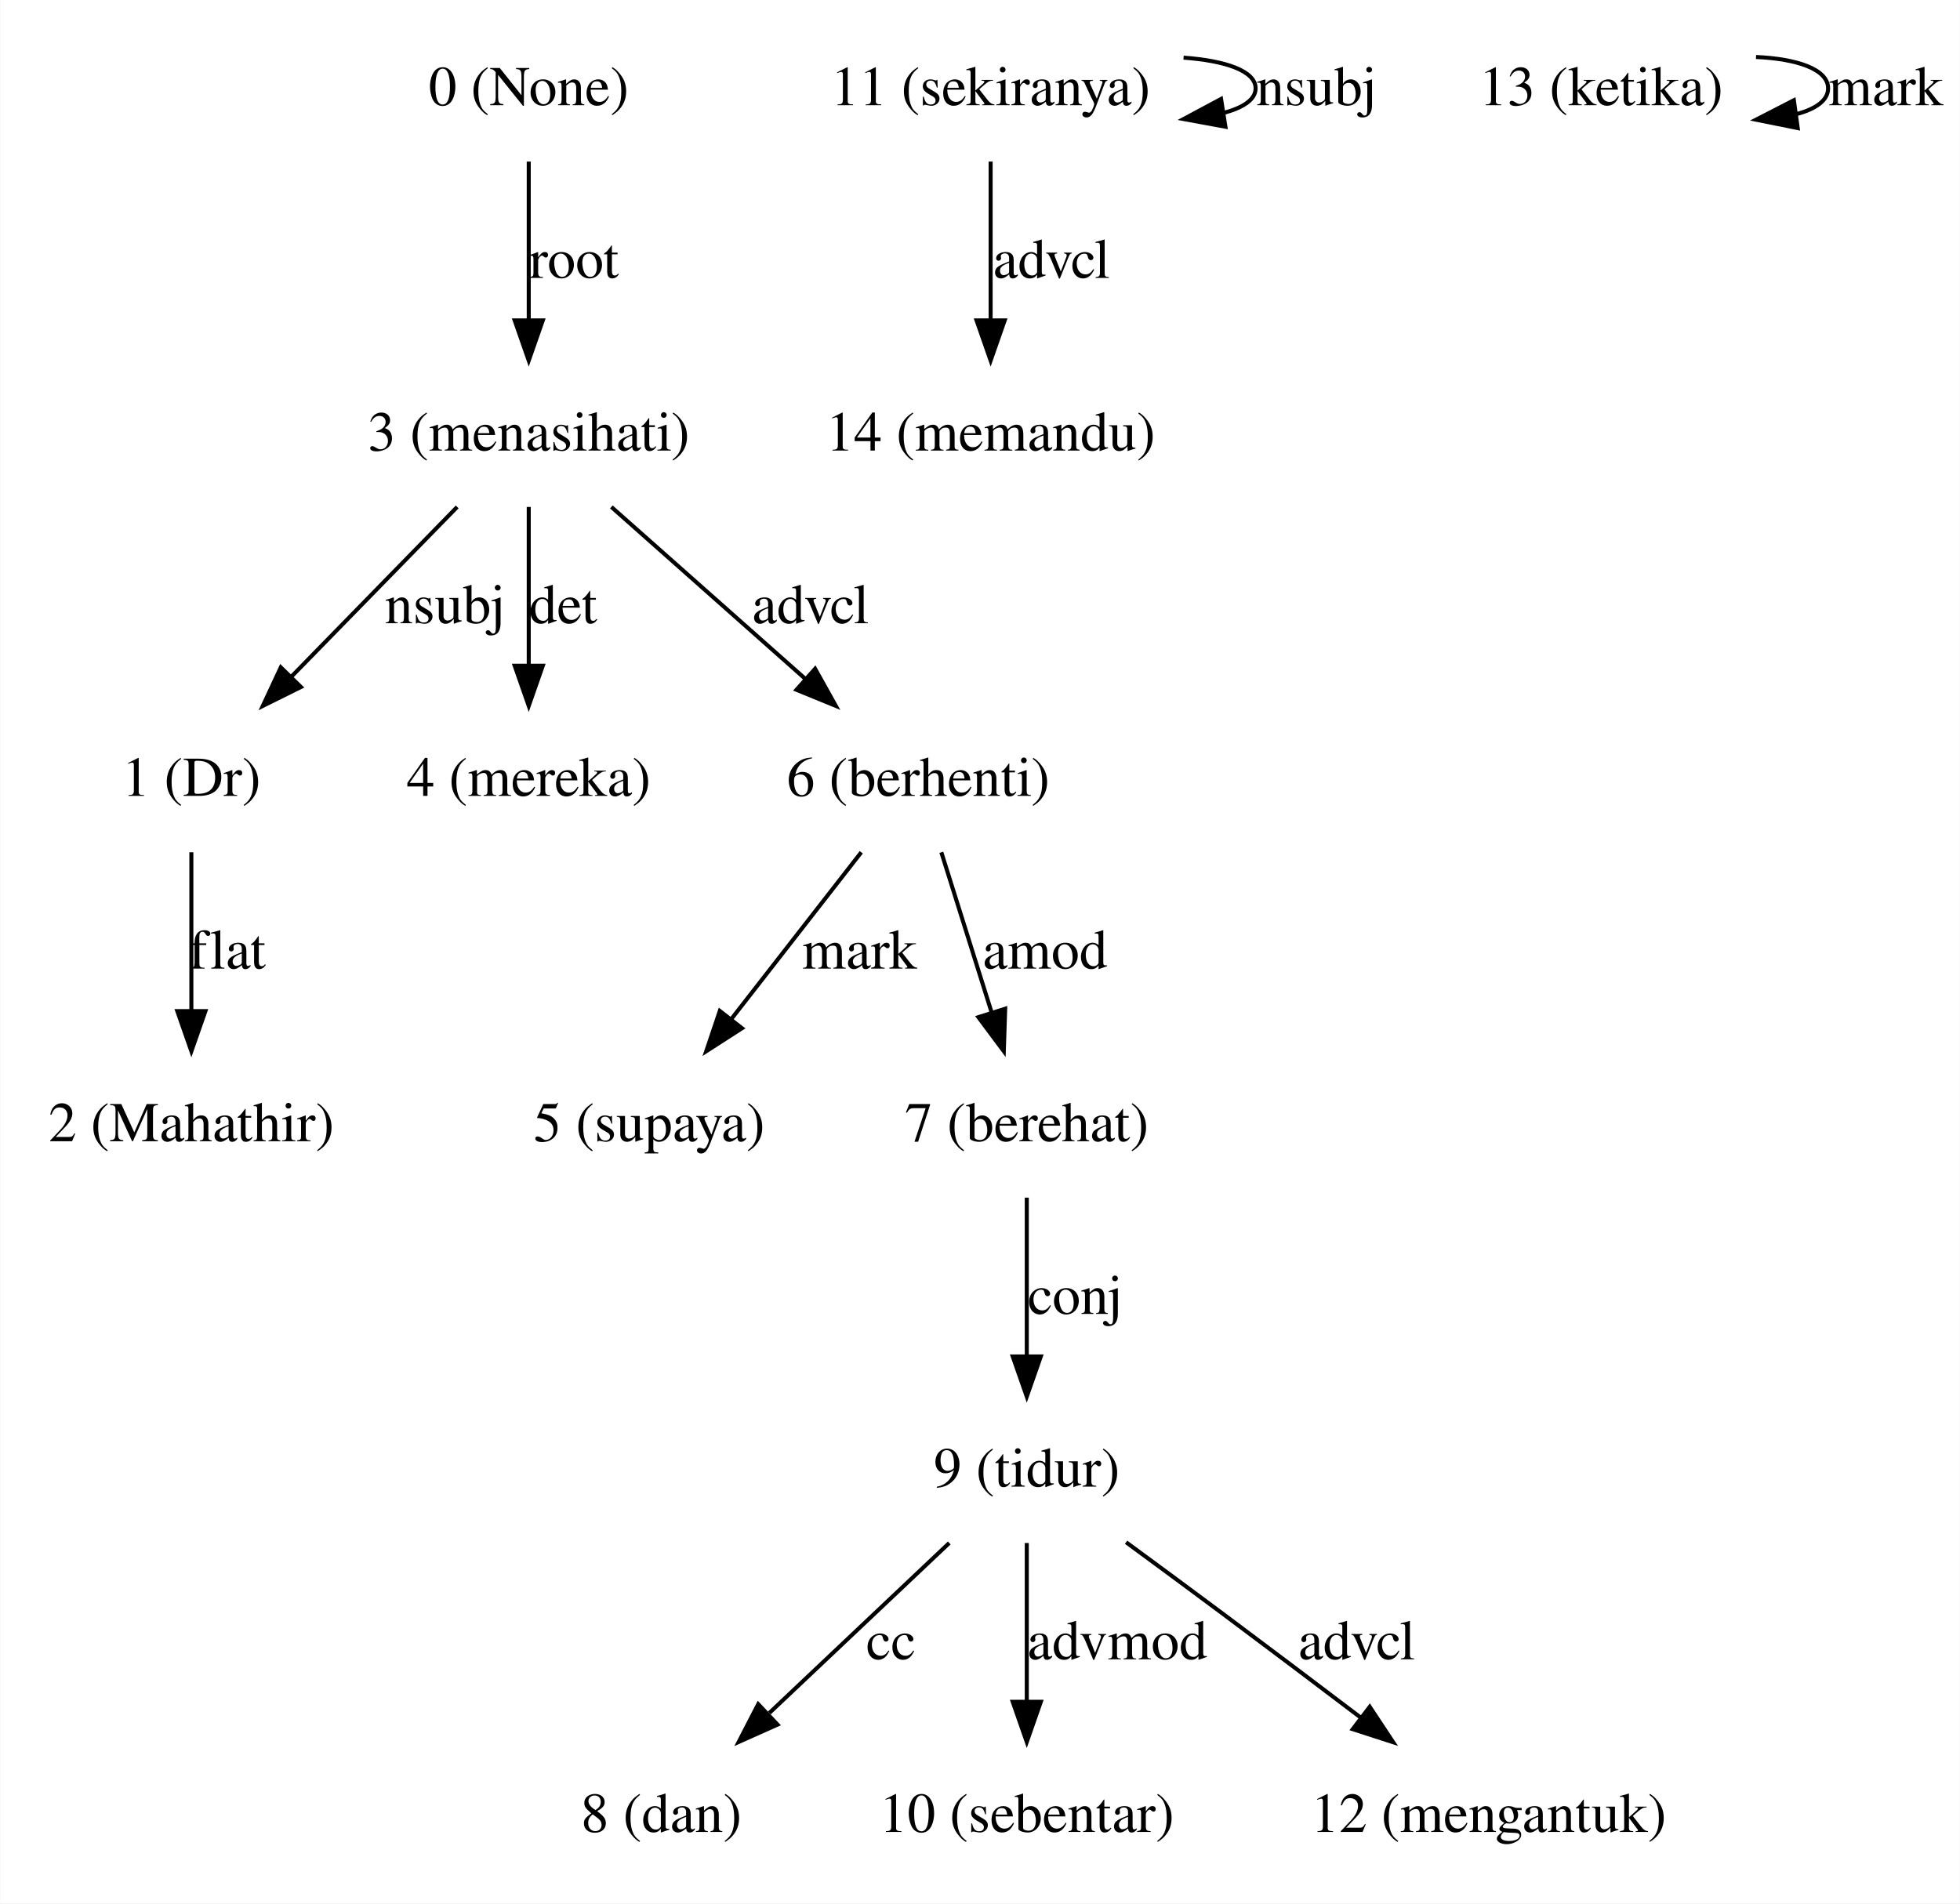
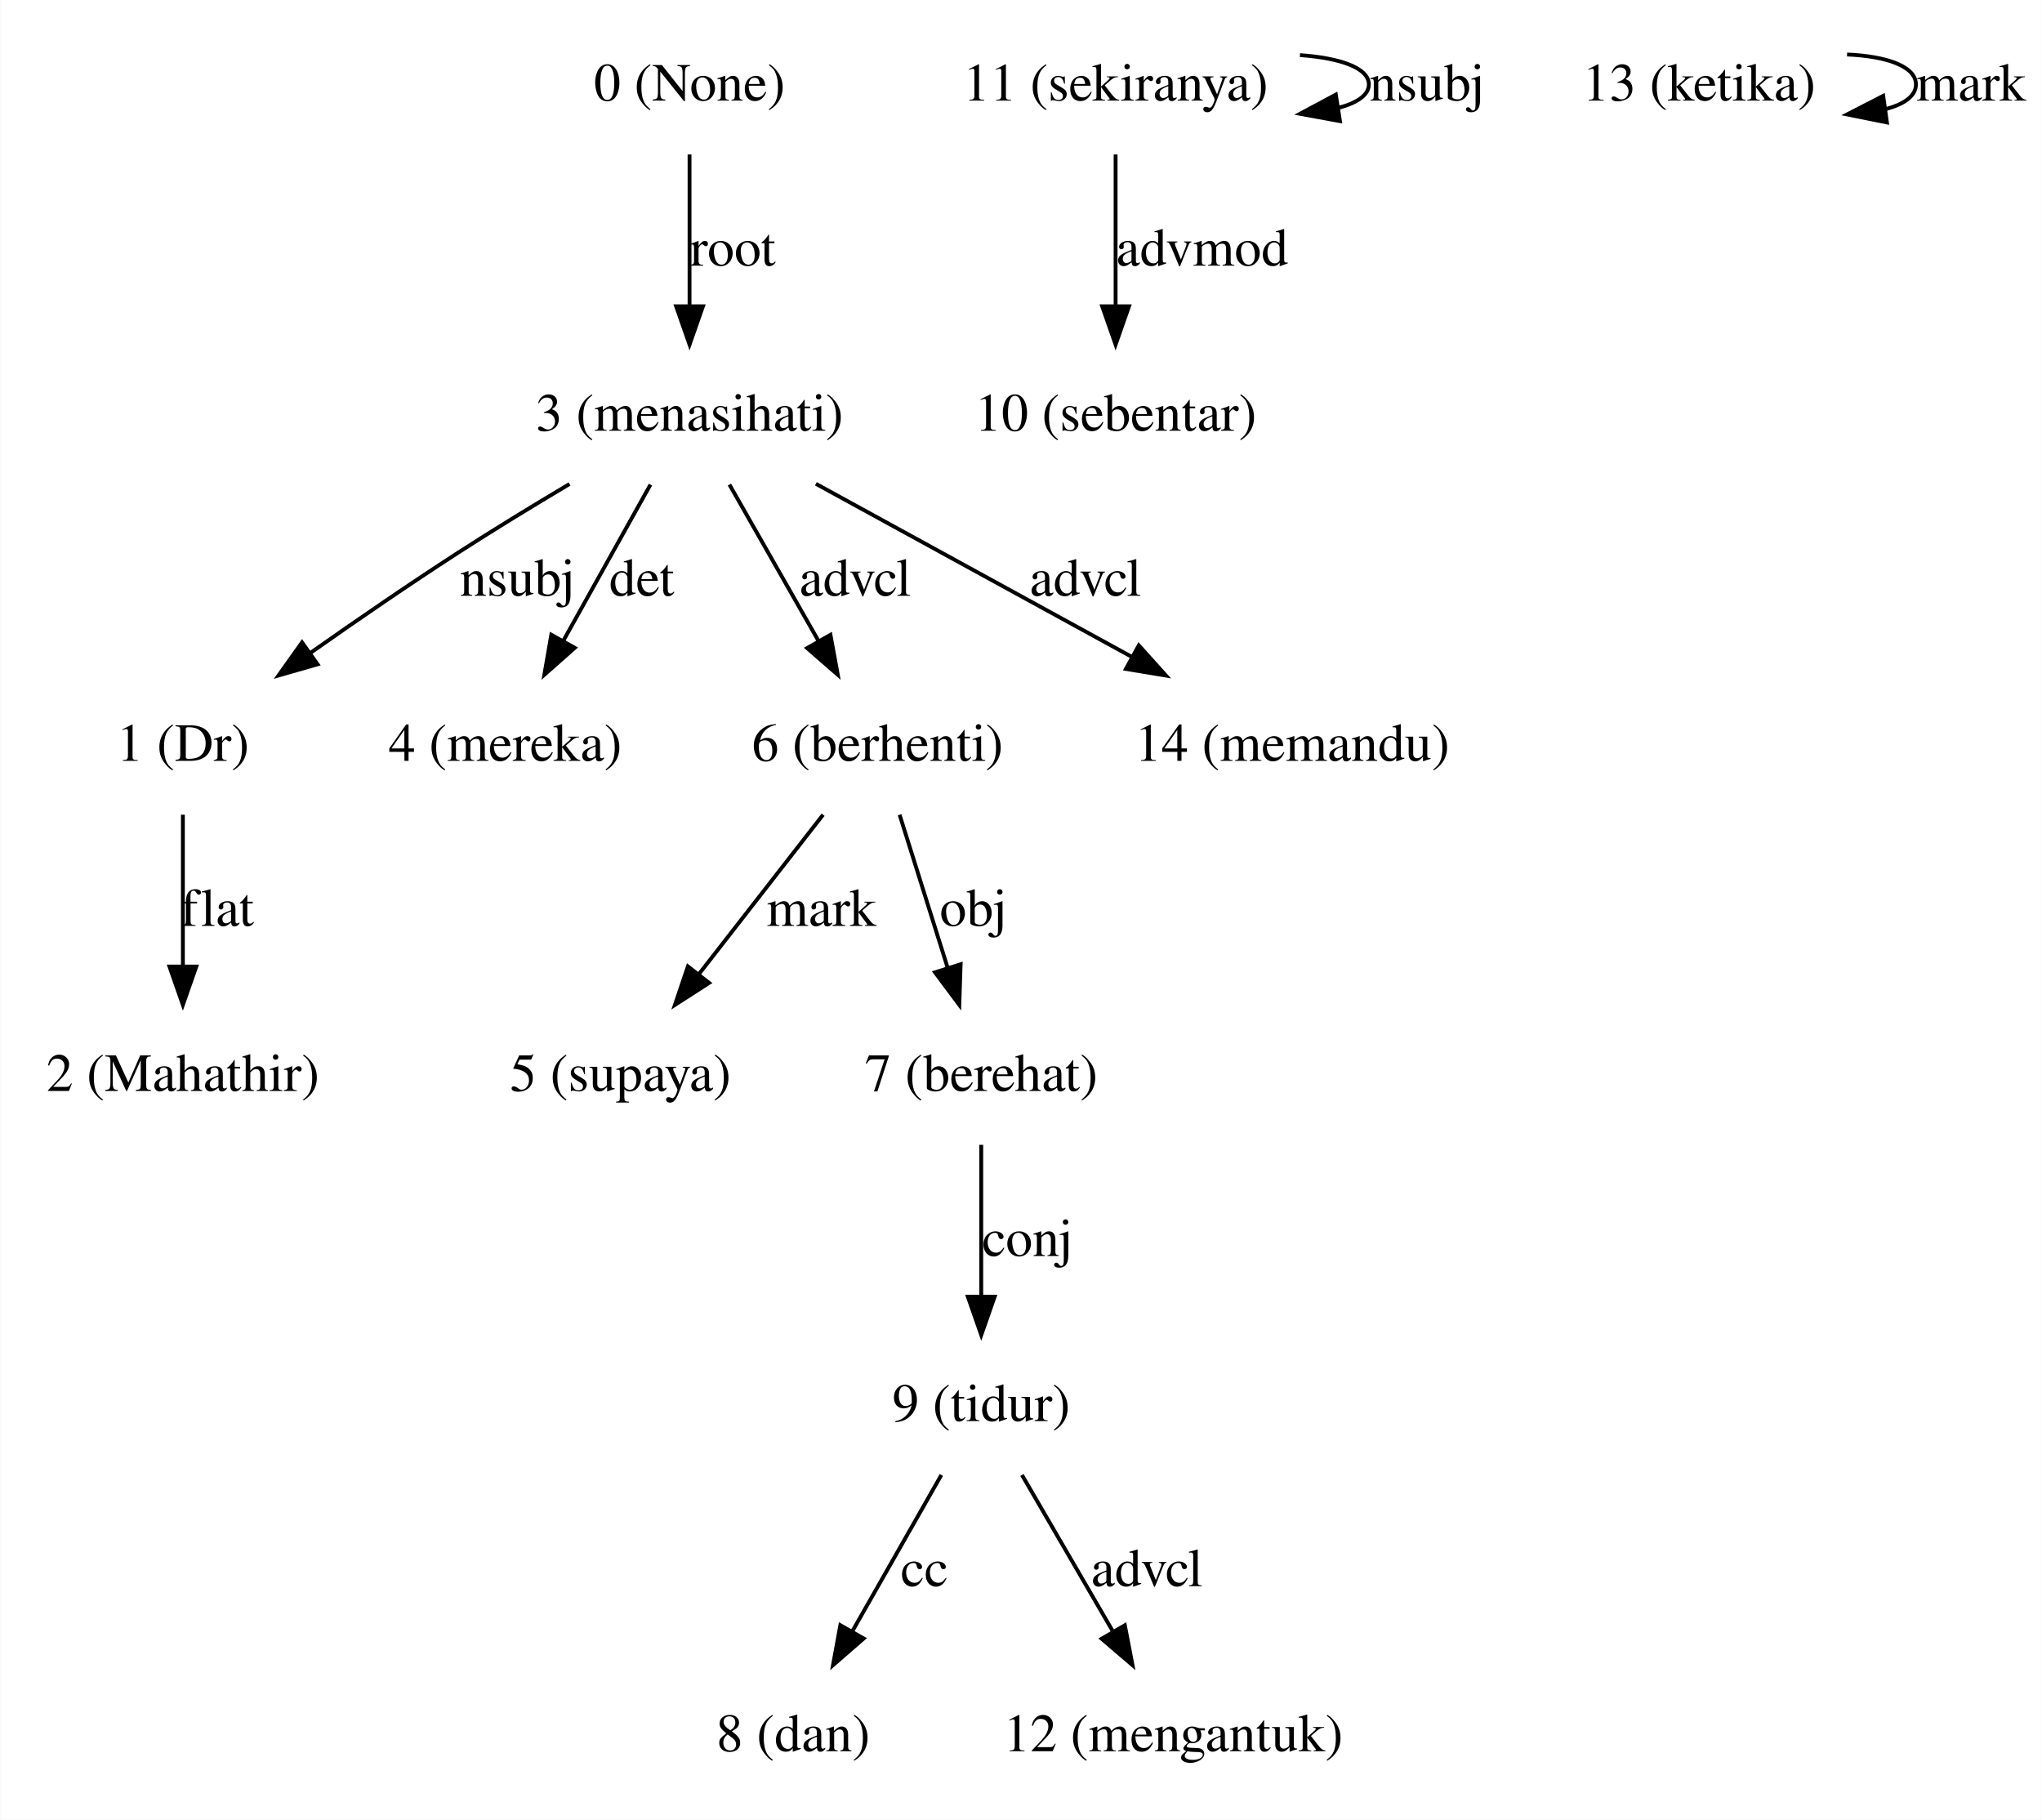
- <svg xmlns="http://www.w3.org/2000/svg" width="488pt" height="474pt" viewBox="0.00 0.00 487.85 474.00">
+ <svg xmlns="http://www.w3.org/2000/svg" width="532pt" height="474pt" viewBox="0.00 0.00 531.85 474.00">
  <g id="graph0" class="graph" transform="scale(1 1) rotate(0) translate(4 470)">
-     <polygon fill="#ffffff" stroke="transparent" points="-4,4 -4,-470 483.852,-470 483.852,4 -4,4" />
+     <polygon fill="#ffffff" stroke="transparent" points="-4,4 -4,-470 527.852,-470 527.852,4 -4,4" />
    <g id="node1" class="node">
-       <text text-anchor="middle" x="127.571" y="-443.8" font-family="Times,serif" font-size="14.00" fill="#000000">0 (None)</text>
+       <text text-anchor="middle" x="175.571" y="-443.8" font-family="Times,serif" font-size="14.00" fill="#000000">0 (None)</text>
    </g>
    <g id="node2" class="node">
-       <text text-anchor="middle" x="127.571" y="-357.8" font-family="Times,serif" font-size="14.00" fill="#000000">3 (menasihati)</text>
+       <text text-anchor="middle" x="175.571" y="-357.8" font-family="Times,serif" font-size="14.00" fill="#000000">3 (menasihati)</text>
    </g>
    <g id="edge1" class="edge">
-       <path fill="none" stroke="#000000" d="M127.571,-429.762C127.571,-418.36 127.571,-403.434 127.571,-390.494" />
-       <polygon fill="#000000" stroke="#000000" points="131.071,-390.212 127.571,-380.212 124.071,-390.212 131.071,-390.212" />
-       <text text-anchor="middle" x="138.847" y="-400.8" font-family="Times,serif" font-size="14.00" fill="#000000">root</text>
+       <path fill="none" stroke="#000000" d="M175.571,-429.762C175.571,-418.36 175.571,-403.434 175.571,-390.494" />
+       <polygon fill="#000000" stroke="#000000" points="179.071,-390.212 175.571,-380.212 172.071,-390.212 179.071,-390.212" />
+       <text text-anchor="middle" x="186.847" y="-400.8" font-family="Times,serif" font-size="14.00" fill="#000000">root</text>
    </g>
    <g id="node3" class="node">
      <text text-anchor="middle" x="43.571" y="-271.8" font-family="Times,serif" font-size="14.00" fill="#000000">1 (Dr)</text>
    </g>
    <g id="edge3" class="edge">
-       <path fill="none" stroke="#000000" d="M109.757,-343.762C97.729,-331.447 81.687,-315.024 68.409,-301.429" />
-       <polygon fill="#000000" stroke="#000000" points="70.851,-298.92 61.359,-294.212 65.843,-303.812 70.851,-298.92" />
-       <text text-anchor="middle" x="106.74" y="-314.8" font-family="Times,serif" font-size="14.00" fill="#000000">nsubj</text>
+       <path fill="none" stroke="#000000" d="M144.305,-343.919C134.876,-338.313 124.557,-332.023 115.233,-326 102.518,-317.786 88.828,-308.379 76.855,-299.957" />
+       <polygon fill="#000000" stroke="#000000" points="78.663,-296.949 68.478,-294.03 74.619,-302.663 78.663,-296.949" />
+       <text text-anchor="middle" x="130.74" y="-314.8" font-family="Times,serif" font-size="14.00" fill="#000000">nsubj</text>
    </g>
    <g id="node5" class="node">
      <text text-anchor="middle" x="127.571" y="-271.8" font-family="Times,serif" font-size="14.00" fill="#000000">4 (mereka)</text>
    </g>
    <g id="edge4" class="edge">
-       <path fill="none" stroke="#000000" d="M127.571,-343.762C127.571,-332.36 127.571,-317.434 127.571,-304.494" />
-       <polygon fill="#000000" stroke="#000000" points="131.071,-304.212 127.571,-294.212 124.071,-304.212 131.071,-304.212" />
-       <text text-anchor="middle" x="136.123" y="-314.8" font-family="Times,serif" font-size="14.00" fill="#000000">det</text>
+       <path fill="none" stroke="#000000" d="M165.391,-343.762C158.773,-331.904 150.027,-316.235 142.613,-302.951" />
+       <polygon fill="#000000" stroke="#000000" points="145.666,-301.238 137.736,-294.212 139.553,-304.65 145.666,-301.238" />
+       <text text-anchor="middle" x="163.123" y="-314.8" font-family="Times,serif" font-size="14.00" fill="#000000">det</text>
    </g>
    <g id="node6" class="node">
      <text text-anchor="middle" x="224.571" y="-271.8" font-family="Times,serif" font-size="14.00" fill="#000000">6 (berhenti)</text>
    </g>
    <g id="edge5" class="edge">
-       <path fill="none" stroke="#000000" d="M148.142,-343.762C162.16,-331.334 180.899,-314.719 196.314,-301.052" />
-       <polygon fill="#000000" stroke="#000000" points="198.869,-303.465 204.029,-294.212 194.225,-298.227 198.869,-303.465" />
-       <text text-anchor="middle" x="197.73" y="-314.8" font-family="Times,serif" font-size="14.00" fill="#000000">advcl</text>
+       <path fill="none" stroke="#000000" d="M185.962,-343.762C192.719,-331.904 201.647,-316.235 209.215,-302.951" />
+       <polygon fill="#000000" stroke="#000000" points="212.285,-304.633 214.194,-294.212 206.203,-301.168 212.285,-304.633" />
+       <text text-anchor="middle" x="218.73" y="-314.8" font-family="Times,serif" font-size="14.00" fill="#000000">advcl</text>
+     </g>
+     <g id="node7" class="node">
+       <text text-anchor="middle" x="332.571" y="-271.8" font-family="Times,serif" font-size="14.00" fill="#000000">14 (memandu)</text>
+     </g>
+     <g id="edge6" class="edge">
+       <path fill="none" stroke="#000000" d="M208.483,-343.972C232.452,-330.842 265.099,-312.959 290.89,-298.831" />
+       <polygon fill="#000000" stroke="#000000" points="292.613,-301.878 299.702,-294.005 289.25,-295.739 292.613,-301.878" />
+       <text text-anchor="middle" x="278.729" y="-314.8" font-family="Times,serif" font-size="14.00" fill="#000000">advcl</text>
    </g>
    <g id="node4" class="node">
      <text text-anchor="middle" x="43.571" y="-185.8" font-family="Times,serif" font-size="14.00" fill="#000000">2 (Mahathir)</text>
    </g>
    <g id="edge2" class="edge">
      <path fill="none" stroke="#000000" d="M43.571,-257.762C43.571,-246.36 43.571,-231.434 43.571,-218.494" />
      <polygon fill="#000000" stroke="#000000" points="47.071,-218.212 43.571,-208.212 40.071,-218.212 47.071,-218.212" />
      <text text-anchor="middle" x="52.516" y="-228.8" font-family="Times,serif" font-size="14.00" fill="#000000">flat</text>
    </g>
-     <g id="node7" class="node">
+     <g id="node8" class="node">
      <text text-anchor="middle" x="157.571" y="-185.8" font-family="Times,serif" font-size="14.00" fill="#000000">5 (supaya)</text>
    </g>
-     <g id="edge6" class="edge">
+     <g id="edge7" class="edge">
      <path fill="none" stroke="#000000" d="M210.362,-257.762C200.946,-245.676 188.446,-229.63 177.973,-216.187" />
      <polygon fill="#000000" stroke="#000000" points="180.666,-213.95 171.759,-208.212 175.144,-218.252 180.666,-213.95" />
      <text text-anchor="middle" x="209.954" y="-228.8" font-family="Times,serif" font-size="14.00" fill="#000000">mark</text>
    </g>
-     <g id="node8" class="node">
+     <g id="node9" class="node">
      <text text-anchor="middle" x="251.571" y="-185.8" font-family="Times,serif" font-size="14.00" fill="#000000">7 (berehat)</text>
    </g>
-     <g id="edge7" class="edge">
+     <g id="edge8" class="edge">
      <path fill="none" stroke="#000000" d="M230.297,-257.762C233.912,-246.246 238.656,-231.135 242.747,-218.106" />
      <polygon fill="#000000" stroke="#000000" points="246.197,-218.801 245.853,-208.212 239.518,-216.704 246.197,-218.801" />
-       <text text-anchor="middle" x="256.123" y="-228.8" font-family="Times,serif" font-size="14.00" fill="#000000">amod</text>
+       <text text-anchor="middle" x="249.516" y="-228.8" font-family="Times,serif" font-size="14.00" fill="#000000">obj</text>
    </g>
-     <g id="node9" class="node">
+     <g id="node10" class="node">
      <text text-anchor="middle" x="251.571" y="-99.8" font-family="Times,serif" font-size="14.00" fill="#000000">9 (tidur)</text>
    </g>
-     <g id="edge8" class="edge">
+     <g id="edge9" class="edge">
      <path fill="none" stroke="#000000" d="M251.571,-171.762C251.571,-160.36 251.571,-145.434 251.571,-132.494" />
      <polygon fill="#000000" stroke="#000000" points="255.071,-132.212 251.571,-122.212 248.071,-132.212 255.071,-132.212" />
      <text text-anchor="middle" x="263.623" y="-142.8" font-family="Times,serif" font-size="14.00" fill="#000000">conj</text>
    </g>
-     <g id="node10" class="node">
-       <text text-anchor="middle" x="160.571" y="-13.8" font-family="Times,serif" font-size="14.00" fill="#000000">8 (dan)</text>
-     </g>
-     <g id="edge9" class="edge">
-       <path fill="none" stroke="#000000" d="M232.272,-85.762C219.242,-73.448 201.863,-57.023 187.478,-43.429" />
-       <polygon fill="#000000" stroke="#000000" points="189.514,-40.537 179.842,-36.212 184.706,-45.624 189.514,-40.537" />
-       <text text-anchor="middle" x="217.785" y="-56.8" font-family="Times,serif" font-size="14.00" fill="#000000">cc</text>
-     </g>
    <g id="node11" class="node">
-       <text text-anchor="middle" x="251.571" y="-13.8" font-family="Times,serif" font-size="14.00" fill="#000000">10 (sebentar)</text>
+       <text text-anchor="middle" x="202.571" y="-13.8" font-family="Times,serif" font-size="14.00" fill="#000000">8 (dan)</text>
    </g>
    <g id="edge10" class="edge">
-       <path fill="none" stroke="#000000" d="M251.571,-85.762C251.571,-74.36 251.571,-59.434 251.571,-46.494" />
-       <polygon fill="#000000" stroke="#000000" points="255.071,-46.212 251.571,-36.212 248.071,-46.212 255.071,-46.212" />
-       <text text-anchor="middle" x="274.123" y="-56.8" font-family="Times,serif" font-size="14.00" fill="#000000">advmod</text>
+       <path fill="none" stroke="#000000" d="M241.179,-85.762C234.423,-73.904 225.495,-58.234 217.927,-44.951" />
+       <polygon fill="#000000" stroke="#000000" points="220.939,-43.168 212.947,-36.212 214.857,-46.633 220.939,-43.168" />
+       <text text-anchor="middle" x="236.785" y="-56.8" font-family="Times,serif" font-size="14.00" fill="#000000">cc</text>
    </g>
    <g id="node12" class="node">
-       <text text-anchor="middle" x="366.571" y="-13.8" font-family="Times,serif" font-size="14.00" fill="#000000">12 (mengantuk)</text>
+       <text text-anchor="middle" x="301.571" y="-13.8" font-family="Times,serif" font-size="14.00" fill="#000000">12 (mengantuk)</text>
    </g>
    <g id="edge11" class="edge">
-       <path fill="none" stroke="#000000" d="M276.299,-85.941C284.084,-80.227 292.702,-73.871 300.571,-68 311.772,-59.643 323.984,-50.422 334.824,-42.199" />
-       <polygon fill="#000000" stroke="#000000" points="336.96,-44.972 342.806,-36.136 332.726,-39.398 336.96,-44.972" />
-       <text text-anchor="middle" x="333.729" y="-56.8" font-family="Times,serif" font-size="14.00" fill="#000000">advcl</text>
+       <path fill="none" stroke="#000000" d="M262.175,-85.762C269.069,-73.904 278.179,-58.234 285.902,-44.951" />
+       <polygon fill="#000000" stroke="#000000" points="288.982,-46.616 290.982,-36.212 282.93,-43.098 288.982,-46.616" />
+       <text text-anchor="middle" x="294.729" y="-56.8" font-family="Times,serif" font-size="14.00" fill="#000000">advcl</text>
    </g>
    <g id="node13" class="node">
-       <text text-anchor="middle" x="242.571" y="-443.8" font-family="Times,serif" font-size="14.00" fill="#000000">11 (sekiranya)</text>
+       <text text-anchor="middle" x="286.571" y="-357.8" font-family="Times,serif" font-size="14.00" fill="#000000">10 (sebentar)</text>
+     </g>
+     <g id="node14" class="node">
+       <text text-anchor="middle" x="286.571" y="-443.8" font-family="Times,serif" font-size="14.00" fill="#000000">11 (sekiranya)</text>
    </g>
    <g id="edge12" class="edge">
-       <path fill="none" stroke="#000000" d="M290.608,-455.642C301.006,-454.895 308.547,-452.348 308.547,-448 308.547,-445.283 305.602,-443.269 300.854,-441.958" />
-       <polygon fill="#000000" stroke="#000000" points="301.028,-438.443 290.608,-440.358 299.948,-445.359 301.028,-438.443" />
-       <text text-anchor="middle" x="323.716" y="-443.8" font-family="Times,serif" font-size="14.00" fill="#000000">nsubj</text>
-     </g>
-     <g id="node14" class="node">
-       <text text-anchor="middle" x="242.571" y="-357.8" font-family="Times,serif" font-size="14.00" fill="#000000">14 (memandu)</text>
+       <path fill="none" stroke="#000000" d="M286.571,-429.762C286.571,-418.36 286.571,-403.434 286.571,-390.494" />
+       <polygon fill="#000000" stroke="#000000" points="290.071,-390.212 286.571,-380.212 283.071,-390.212 290.071,-390.212" />
+       <text text-anchor="middle" x="309.123" y="-400.8" font-family="Times,serif" font-size="14.00" fill="#000000">advmod</text>
    </g>
    <g id="edge13" class="edge">
-       <path fill="none" stroke="#000000" d="M242.571,-429.762C242.571,-418.36 242.571,-403.434 242.571,-390.494" />
-       <polygon fill="#000000" stroke="#000000" points="246.071,-390.212 242.571,-380.212 239.071,-390.212 246.071,-390.212" />
-       <text text-anchor="middle" x="257.729" y="-400.8" font-family="Times,serif" font-size="14.00" fill="#000000">advcl</text>
+       <path fill="none" stroke="#000000" d="M334.608,-455.642C345.006,-454.895 352.547,-452.348 352.547,-448 352.547,-445.283 349.602,-443.269 344.854,-441.958" />
+       <polygon fill="#000000" stroke="#000000" points="345.028,-438.443 334.608,-440.358 343.948,-445.359 345.028,-438.443" />
+       <text text-anchor="middle" x="367.716" y="-443.8" font-family="Times,serif" font-size="14.00" fill="#000000">nsubj</text>
    </g>
    <g id="node15" class="node">
-       <text text-anchor="middle" x="394.571" y="-443.8" font-family="Times,serif" font-size="14.00" fill="#000000">13 (ketika)</text>
+       <text text-anchor="middle" x="438.571" y="-443.8" font-family="Times,serif" font-size="14.00" fill="#000000">13 (ketika)</text>
    </g>
    <g id="edge14" class="edge">
-       <path fill="none" stroke="#000000" d="M433.137,-455.806C443.351,-455.36 451.086,-452.758 451.086,-448 451.086,-445.026 448.065,-442.895 443.305,-441.606" />
-       <polygon fill="#000000" stroke="#000000" points="443.523,-438.102 433.137,-440.194 442.56,-445.036 443.523,-438.102" />
-       <text text-anchor="middle" x="465.469" y="-443.8" font-family="Times,serif" font-size="14.00" fill="#000000">mark</text>
+       <path fill="none" stroke="#000000" d="M477.137,-455.806C487.351,-455.36 495.086,-452.758 495.086,-448 495.086,-445.026 492.065,-442.895 487.305,-441.606" />
+       <polygon fill="#000000" stroke="#000000" points="487.523,-438.102 477.137,-440.194 486.56,-445.036 487.523,-438.102" />
+       <text text-anchor="middle" x="509.469" y="-443.8" font-family="Times,serif" font-size="14.00" fill="#000000">mark</text>
    </g>
  </g>
</svg>
